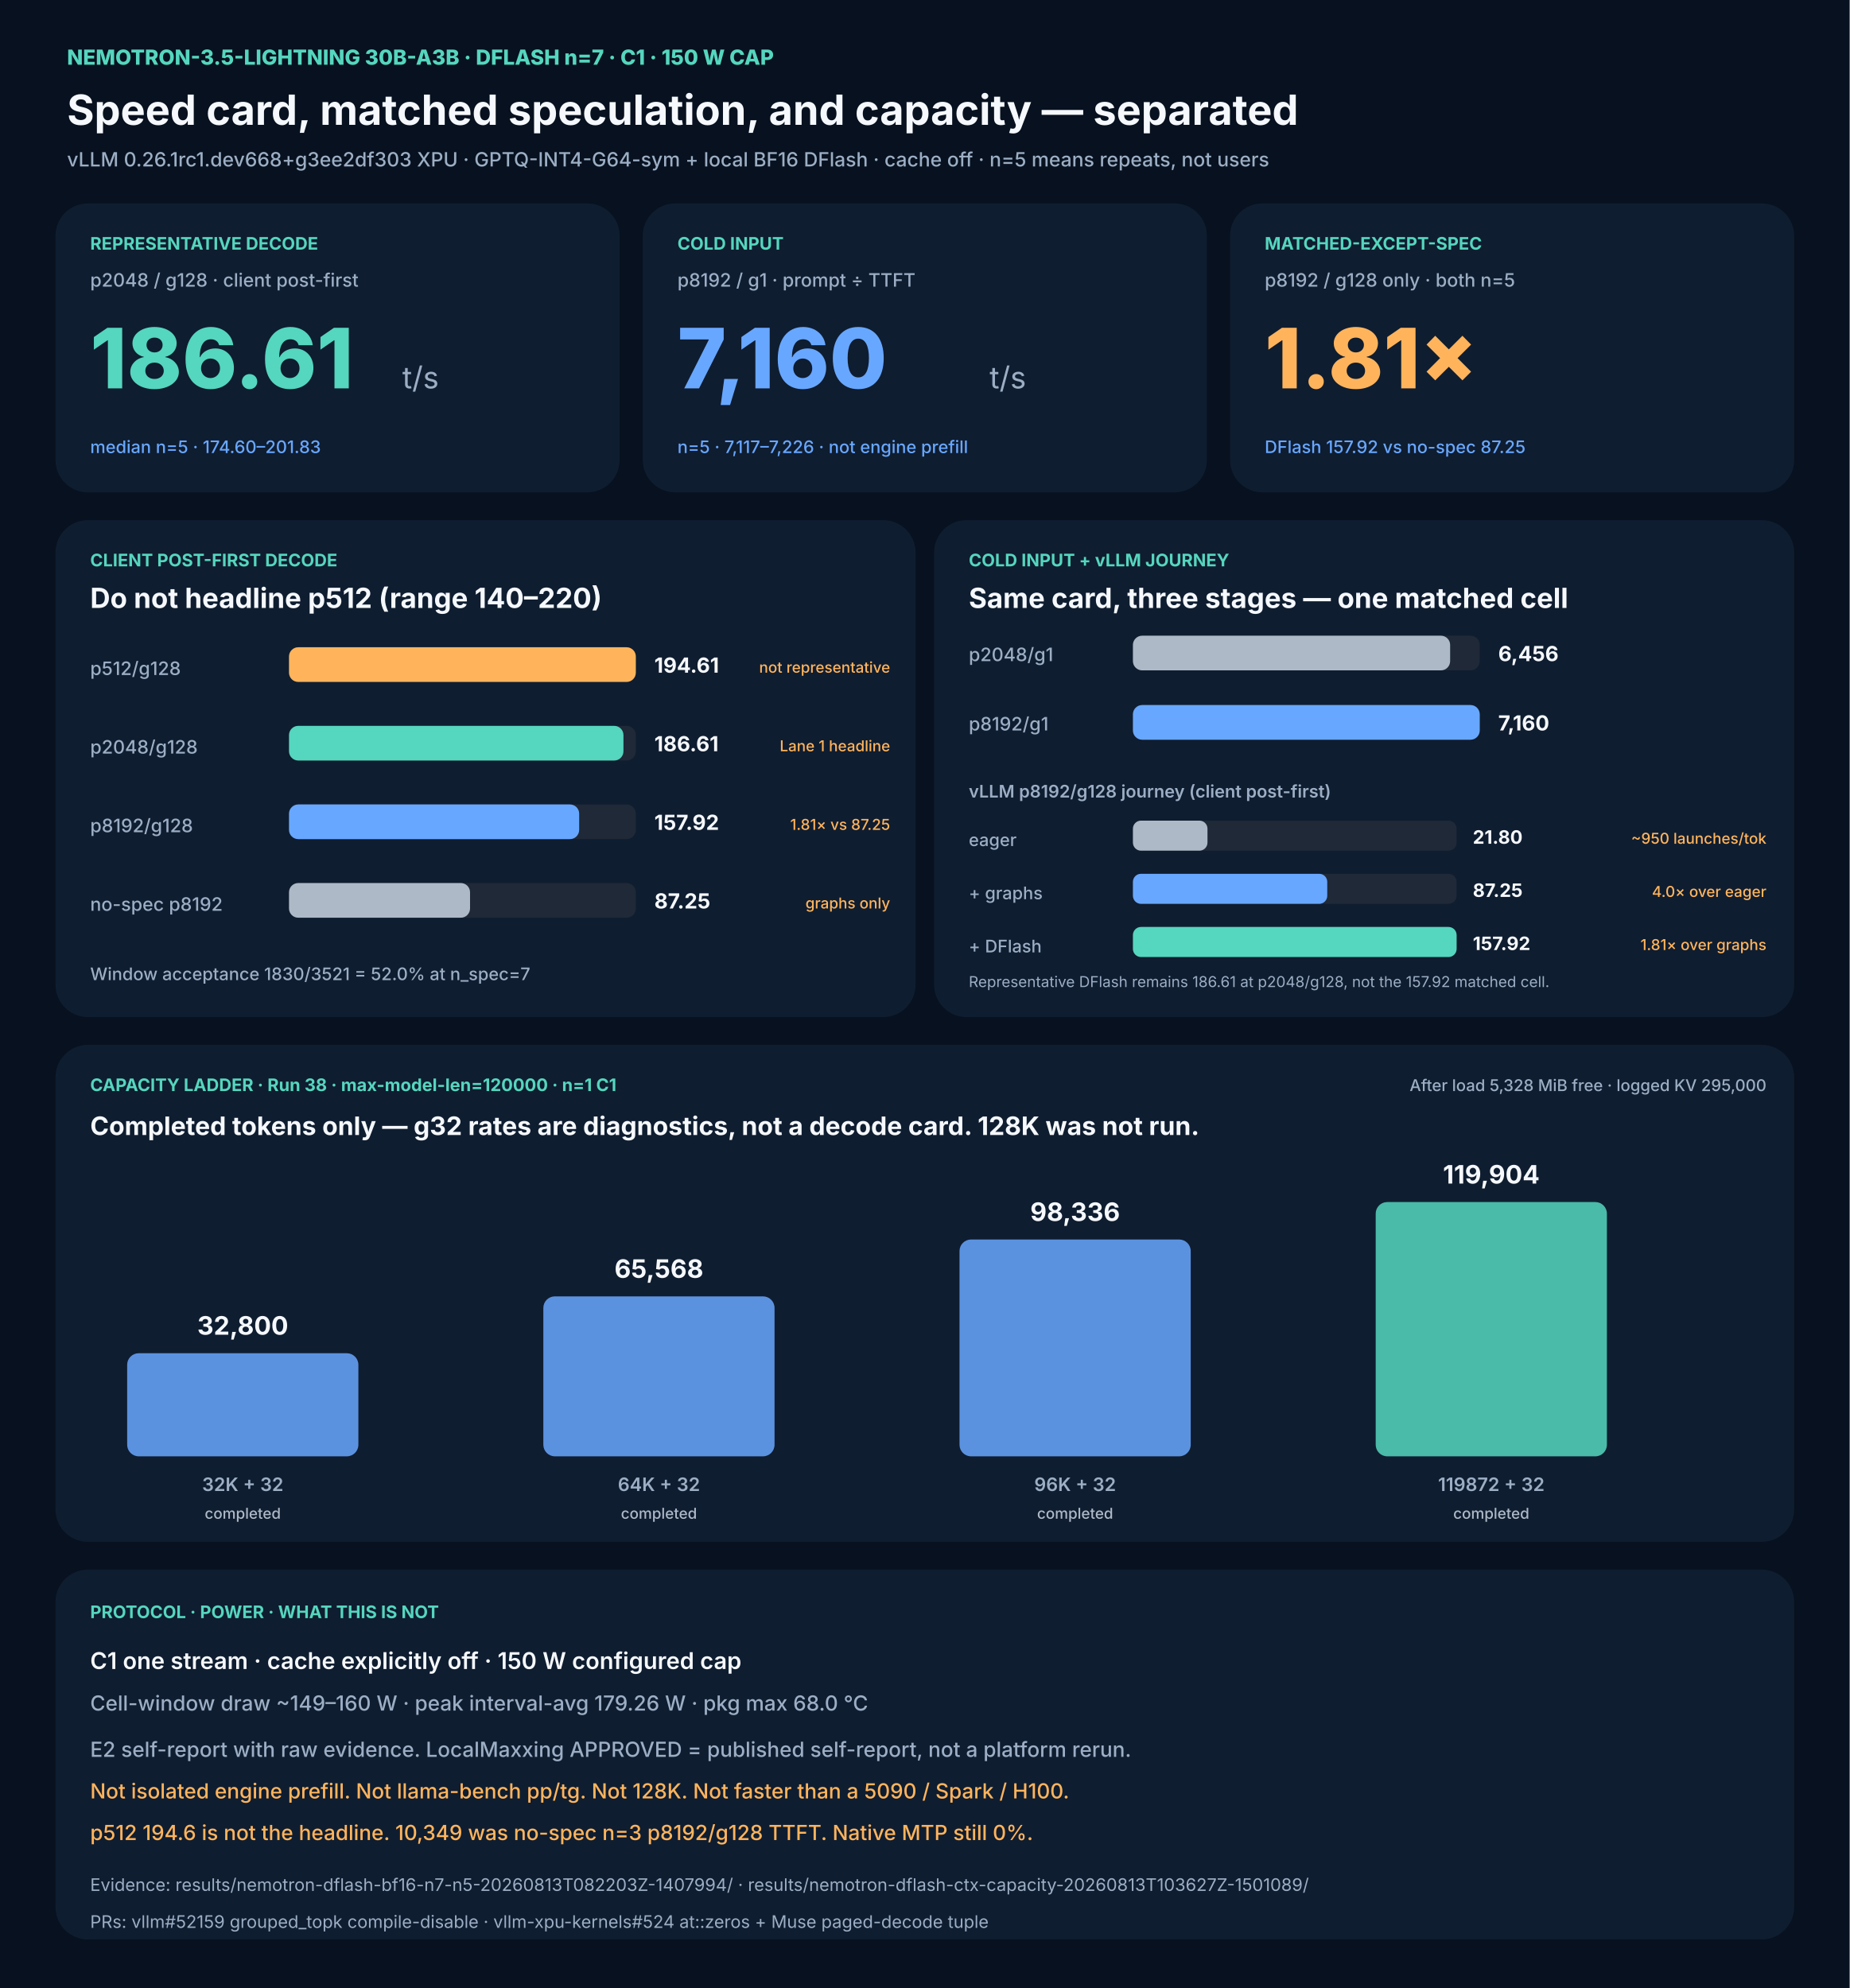
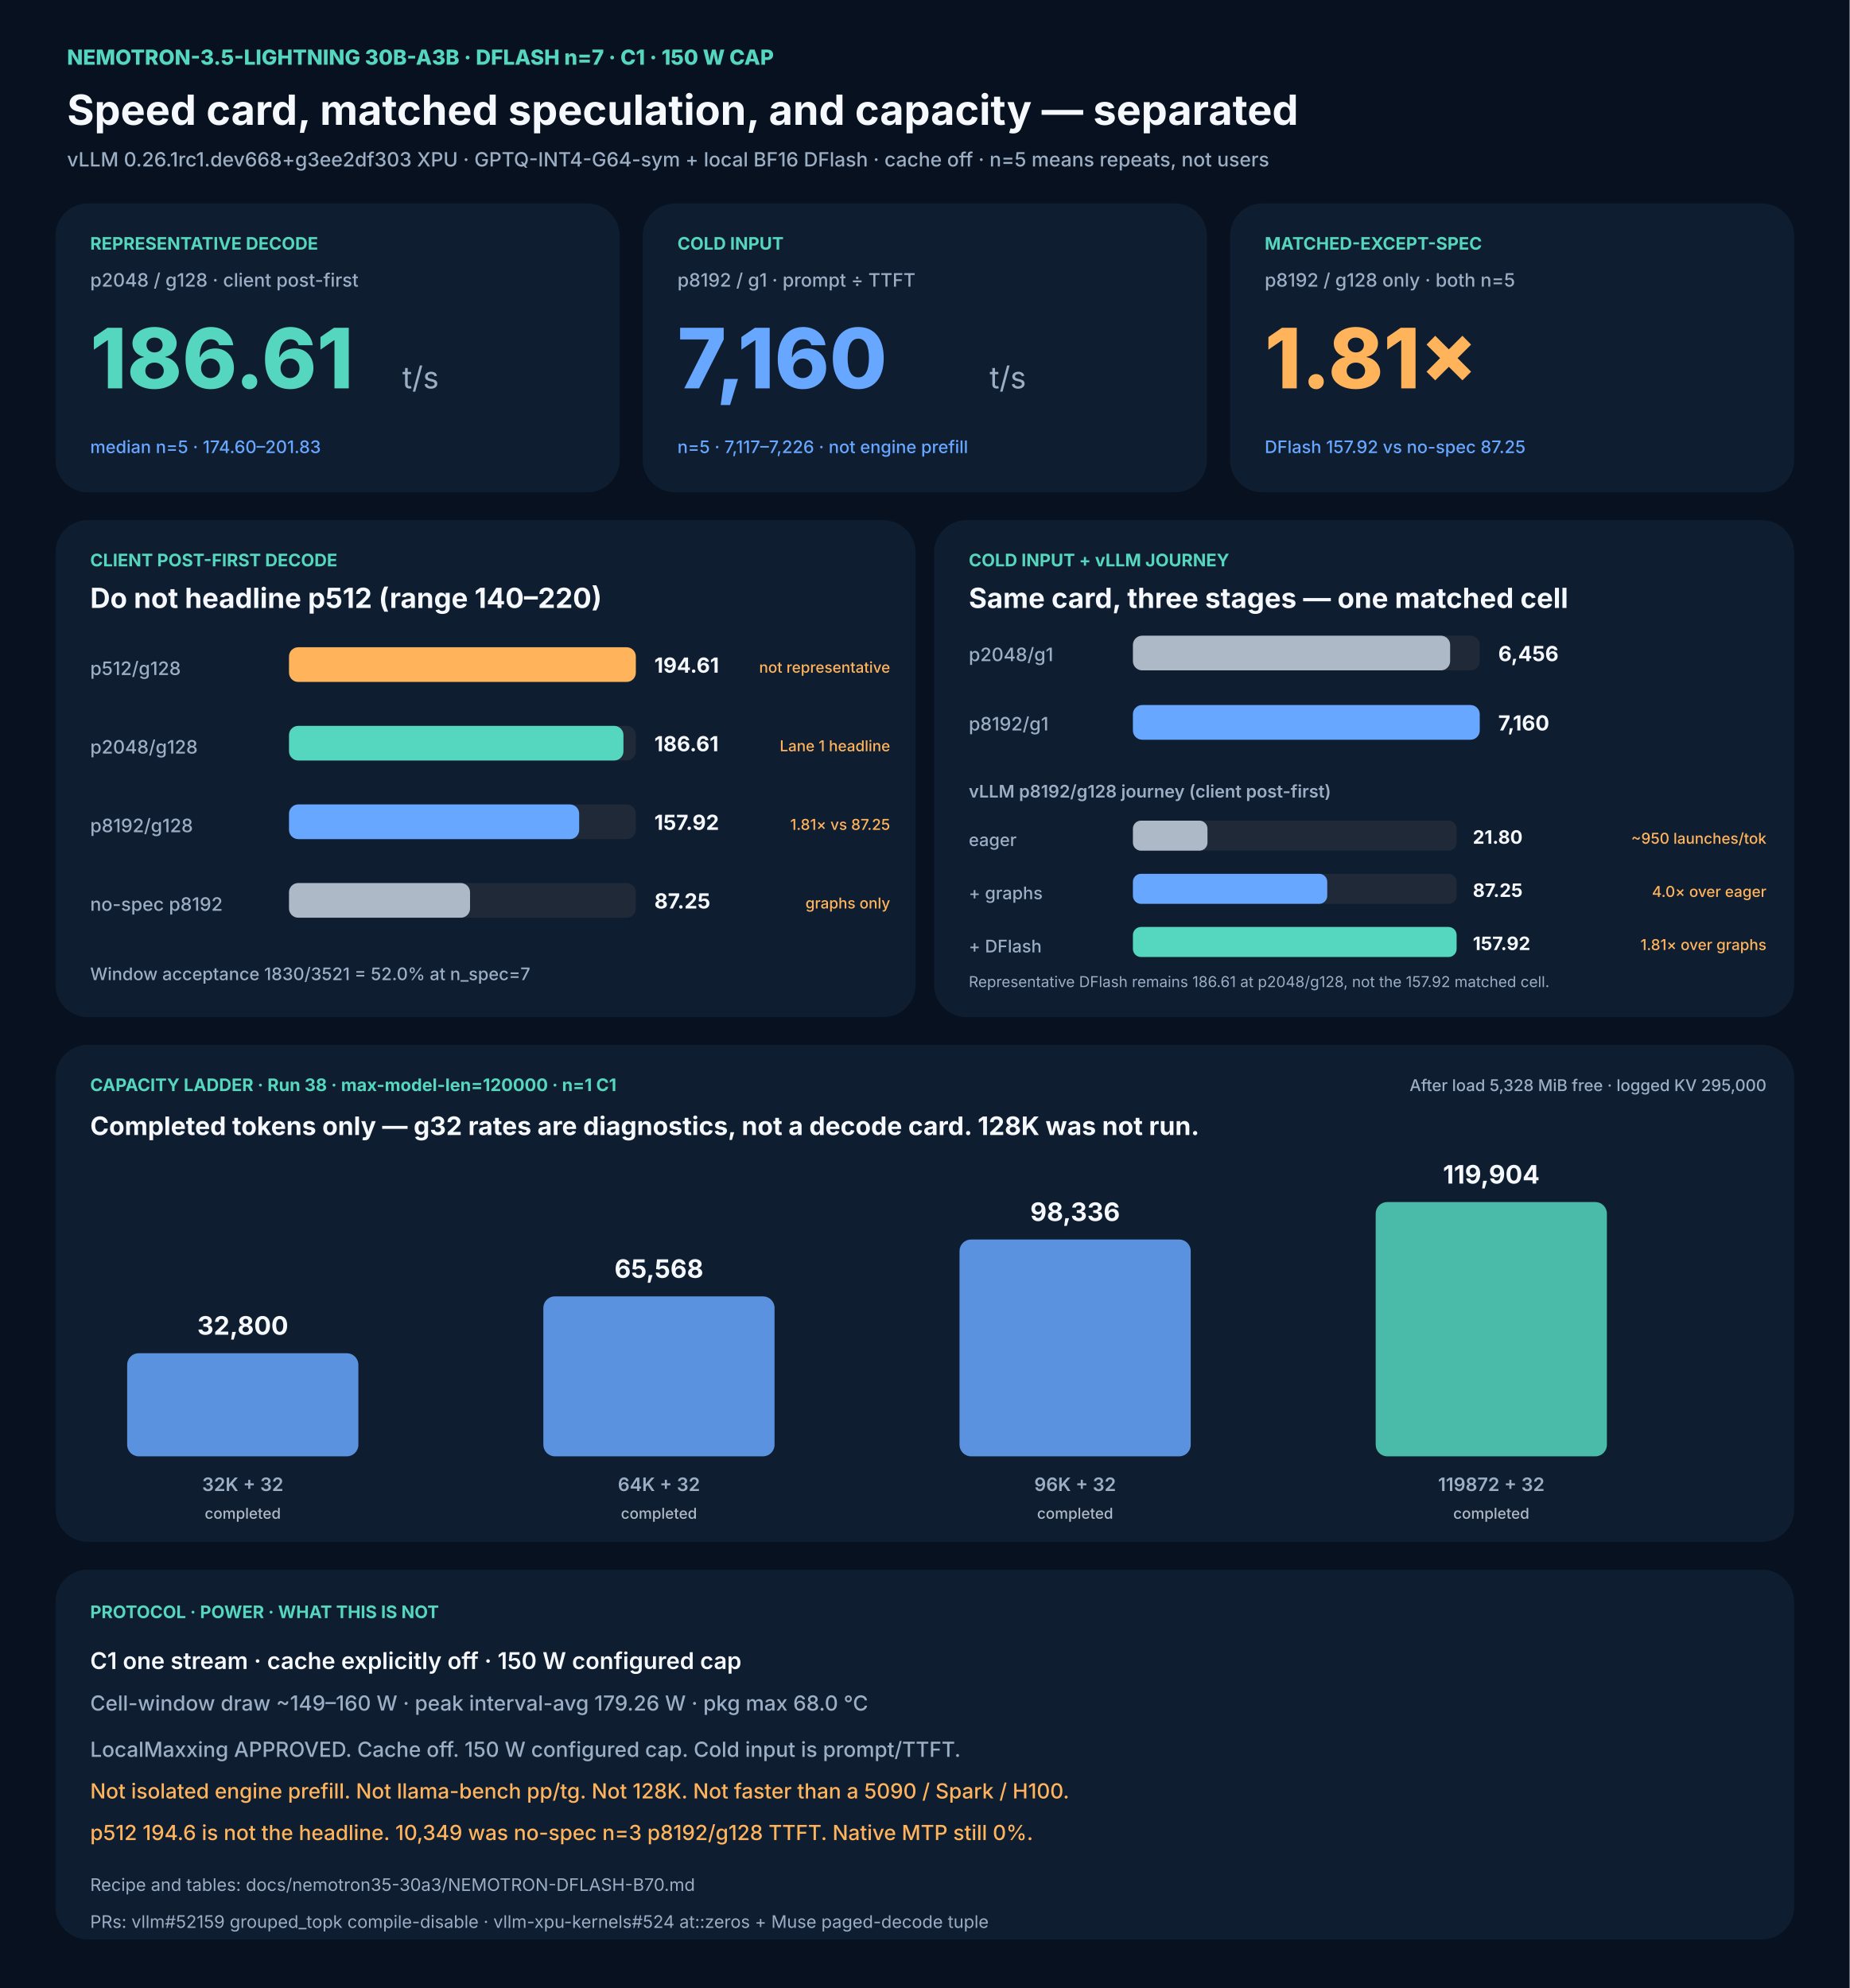
<svg xmlns="http://www.w3.org/2000/svg" width="1600" height="1720" viewBox="0 0 1600 1720" role="img" aria-labelledby="title desc">
  <rect width="1600" height="1720" fill="#07111f" />
  <style>text{font-family:Inter,ui-sans-serif,system-ui,-apple-system,BlinkMacSystemFont,"Segoe UI",sans-serif;font-variant-numeric:tabular-nums}</style>
  <text x="58" y="56" fill="#55d6be" font-size="18" font-weight="800" text-anchor="start">NEMOTRON-3.5-LIGHTNING 30B-A3B · DFLASH n=7 · C1 · 150 W CAP</text>
  <text x="58" y="108" fill="#f5f8fc" font-size="36" font-weight="750" text-anchor="start">Speed card, matched speculation, and capacity — separated</text>
  <text x="58" y="144" fill="#9caec4" font-size="17" font-weight="500" text-anchor="start">vLLM 0.26.1rc1.dev668+g3ee2df303 XPU · GPTQ-INT4-G64-sym + local BF16 DFlash · cache off · n=5 means repeats, not users</text>
  <rect x="48" y="176" width="488" height="250" rx="28" fill="#0f1d30" />
  <text x="78" y="216" fill="#55d6be" font-size="15" font-weight="700" text-anchor="start">REPRESENTATIVE DECODE</text>
  <text x="78" y="248" fill="#9caec4" font-size="16" font-weight="500" text-anchor="start">p2048 / g128 · client post-first</text>
  <text x="78" y="336" fill="#55d6be" font-size="72" font-weight="800" text-anchor="start">186.61</text>
  <text x="348" y="336" fill="#9caec4" font-size="26" font-weight="400" text-anchor="start">t/s</text>
  <text x="78" y="392" fill="#68a7ff" font-size="15" font-weight="500" text-anchor="start">median n=5 · 174.60–201.83</text>
  <rect x="556" y="176" width="488" height="250" rx="28" fill="#0f1d30" />
  <text x="586" y="216" fill="#55d6be" font-size="15" font-weight="700" text-anchor="start">COLD INPUT</text>
  <text x="586" y="248" fill="#9caec4" font-size="16" font-weight="500" text-anchor="start">p8192 / g1 · prompt ÷ TTFT</text>
  <text x="586" y="336" fill="#68a7ff" font-size="72" font-weight="800" text-anchor="start">7,160</text>
  <text x="856" y="336" fill="#9caec4" font-size="26" font-weight="400" text-anchor="start">t/s</text>
  <text x="586" y="392" fill="#68a7ff" font-size="15" font-weight="500" text-anchor="start">n=5 · 7,117–7,226 · not engine prefill</text>
  <rect x="1064" y="176" width="488" height="250" rx="28" fill="#0f1d30" />
  <text x="1094" y="216" fill="#55d6be" font-size="15" font-weight="700" text-anchor="start">MATCHED-EXCEPT-SPEC</text>
  <text x="1094" y="248" fill="#9caec4" font-size="16" font-weight="500" text-anchor="start">p8192 / g128 only · both n=5</text>
  <text x="1094" y="336" fill="#ffb45c" font-size="72" font-weight="800" text-anchor="start">1.81×</text>
  <text x="1094" y="392" fill="#68a7ff" font-size="15" font-weight="500" text-anchor="start">DFlash 157.92 vs no-spec 87.25</text>
  <rect x="48" y="450" width="744" height="430" rx="28" fill="#0f1d30" />
  <text x="78" y="490" fill="#55d6be" font-size="15" font-weight="700" text-anchor="start">CLIENT POST-FIRST DECODE</text>
  <text x="78" y="526" fill="#f5f8fc" font-size="24" font-weight="700" text-anchor="start">Do not headline p512 (range 140–220)</text>
  <text x="78" y="584" fill="#9caec4" font-size="16" font-weight="500" text-anchor="start">p512/g128</text>
  <rect x="250" y="560" width="300" height="30" rx="8" fill="#1f2937" />
  <rect x="250" y="560" width="300.0" height="30" rx="8" fill="#ffb45c" />
  <text x="566" y="582" fill="#f5f8fc" font-size="18" font-weight="700" text-anchor="start">194.61</text>
  <text x="770" y="582" fill="#ffb45c" font-size="13" font-weight="500" text-anchor="end">not representative</text>
  <text x="78" y="652" fill="#9caec4" font-size="16" font-weight="500" text-anchor="start">p2048/g128</text>
  <rect x="250" y="628" width="300" height="30" rx="8" fill="#1f2937" />
  <rect x="250" y="628" width="289.3" height="30" rx="8" fill="#55d6be" />
  <text x="566" y="650" fill="#f5f8fc" font-size="18" font-weight="700" text-anchor="start">186.61</text>
  <text x="770" y="650" fill="#ffb45c" font-size="13" font-weight="500" text-anchor="end">Lane 1 headline</text>
  <text x="78" y="720" fill="#9caec4" font-size="16" font-weight="500" text-anchor="start">p8192/g128</text>
  <rect x="250" y="696" width="300" height="30" rx="8" fill="#1f2937" />
  <rect x="250" y="696" width="251.0" height="30" rx="8" fill="#68a7ff" />
  <text x="566" y="718" fill="#f5f8fc" font-size="18" font-weight="700" text-anchor="start">157.92</text>
  <text x="770" y="718" fill="#ffb45c" font-size="13" font-weight="500" text-anchor="end">1.81× vs 87.25</text>
  <text x="78" y="788" fill="#9caec4" font-size="16" font-weight="500" text-anchor="start">no-spec p8192</text>
  <rect x="250" y="764" width="300" height="30" rx="8" fill="#1f2937" />
  <rect x="250" y="764" width="156.6" height="30" rx="8" fill="#aeb9c7" />
  <text x="566" y="786" fill="#f5f8fc" font-size="18" font-weight="700" text-anchor="start">87.25</text>
  <text x="770" y="786" fill="#ffb45c" font-size="13" font-weight="500" text-anchor="end">graphs only</text>
  <text x="78" y="848" fill="#9caec4" font-size="15" font-weight="500" text-anchor="start">Window acceptance 1830/3521 = 52.0% at n_spec=7</text>
  <rect x="808" y="450" width="744" height="430" rx="28" fill="#0f1d30" />
  <text x="838" y="490" fill="#55d6be" font-size="15" font-weight="700" text-anchor="start">COLD INPUT + vLLM JOURNEY</text>
  <text x="838" y="526" fill="#f5f8fc" font-size="24" font-weight="700" text-anchor="start">Same card, three stages — one matched cell</text>
  <text x="838" y="572" fill="#9caec4" font-size="16" font-weight="500" text-anchor="start">p2048/g1</text>
  <rect x="980" y="550" width="300" height="30" rx="8" fill="#1f2937" />
  <rect x="980" y="550" width="274.4" height="30" rx="8" fill="#aeb9c7" />
  <text x="1296" y="572" fill="#f5f8fc" font-size="18" font-weight="700" text-anchor="start">6,456</text>
  <text x="838" y="632" fill="#9caec4" font-size="16" font-weight="500" text-anchor="start">p8192/g1</text>
  <rect x="980" y="610" width="300" height="30" rx="8" fill="#1f2937" />
  <rect x="980" y="610" width="300.0" height="30" rx="8" fill="#68a7ff" />
  <text x="1296" y="632" fill="#f5f8fc" font-size="18" font-weight="700" text-anchor="start">7,160</text>
  <text x="838" y="690" fill="#9caec4" font-size="15" font-weight="600" text-anchor="start">vLLM p8192/g128 journey (client post-first)</text>
  <text x="838" y="732" fill="#9caec4" font-size="15" font-weight="500" text-anchor="start">eager</text>
  <rect x="980" y="710" width="280" height="26" rx="7" fill="#1f2937" />
  <rect x="980" y="710" width="64.5" height="26" rx="7" fill="#aeb9c7" />
  <text x="1274" y="730" fill="#f5f8fc" font-size="16" font-weight="700" text-anchor="start">21.80</text>
  <text x="1528" y="730" fill="#ffb45c" font-size="13" font-weight="500" text-anchor="end">~950 launches/tok</text>
  <text x="838" y="778" fill="#9caec4" font-size="15" font-weight="500" text-anchor="start">+ graphs</text>
  <rect x="980" y="756" width="280" height="26" rx="7" fill="#1f2937" />
  <rect x="980" y="756" width="168.1" height="26" rx="7" fill="#68a7ff" />
  <text x="1274" y="776" fill="#f5f8fc" font-size="16" font-weight="700" text-anchor="start">87.25</text>
  <text x="1528" y="776" fill="#ffb45c" font-size="13" font-weight="500" text-anchor="end">4.0× over eager</text>
  <text x="838" y="824" fill="#9caec4" font-size="15" font-weight="500" text-anchor="start">+ DFlash</text>
  <rect x="980" y="802" width="280" height="26" rx="7" fill="#1f2937" />
  <rect x="980" y="802" width="280.0" height="26" rx="7" fill="#55d6be" />
  <text x="1274" y="822" fill="#f5f8fc" font-size="16" font-weight="700" text-anchor="start">157.92</text>
  <text x="1528" y="822" fill="#ffb45c" font-size="13" font-weight="500" text-anchor="end">1.81× over graphs</text>
  <text x="838" y="854" fill="#9caec4" font-size="13" font-weight="400" text-anchor="start">Representative DFlash remains 186.61 at p2048/g128, not the 157.92 matched cell.</text>
  <rect x="48" y="904" width="1504" height="430" rx="28" fill="#0f1d30" />
  <text x="78" y="944" fill="#55d6be" font-size="15" font-weight="700" text-anchor="start">CAPACITY LADDER · Run 38 · max-model-len=120000 · n=1 C1</text>
  <text x="78" y="982" fill="#f5f8fc" font-size="22" font-weight="700" text-anchor="start">Completed tokens only — g32 rates are diagnostics, not a decode card. 128K was not run.</text>
  <text x="1528" y="944" fill="#9caec4" font-size="14" font-weight="500" text-anchor="end">After load 5,328 MiB free · logged KV 295,000</text>
  <rect x="110" y="1170.8" width="200" height="89.2" rx="10" fill="#68a7ff" opacity="0.85" />
  <text x="210" y="1154.761" fill="#f5f8fc" font-size="22" font-weight="700" text-anchor="middle">32,800</text>
  <text x="210" y="1290" fill="#9caec4" font-size="16" font-weight="600" text-anchor="middle">32K + 32</text>
  <text x="210" y="1314" fill="#aeb9c7" font-size="13" font-weight="500" text-anchor="middle">completed</text>
  <rect x="470" y="1121.6" width="200" height="138.4" rx="10" fill="#68a7ff" opacity="0.85" />
  <text x="570" y="1105.569" fill="#f5f8fc" font-size="22" font-weight="700" text-anchor="middle">65,568</text>
  <text x="570" y="1290" fill="#9caec4" font-size="16" font-weight="600" text-anchor="middle">64K + 32</text>
  <text x="570" y="1314" fill="#aeb9c7" font-size="13" font-weight="500" text-anchor="middle">completed</text>
  <rect x="830" y="1072.4" width="200" height="187.6" rx="10" fill="#68a7ff" opacity="0.85" />
  <text x="930" y="1056.378" fill="#f5f8fc" font-size="22" font-weight="700" text-anchor="middle">98,336</text>
  <text x="930" y="1290" fill="#9caec4" font-size="16" font-weight="600" text-anchor="middle">96K + 32</text>
  <text x="930" y="1314" fill="#aeb9c7" font-size="13" font-weight="500" text-anchor="middle">completed</text>
  <rect x="1190" y="1040.0" width="200" height="220.0" rx="10" fill="#55d6be" opacity="0.85" />
  <text x="1290" y="1024.0" fill="#f5f8fc" font-size="22" font-weight="700" text-anchor="middle">119,904</text>
  <text x="1290" y="1290" fill="#9caec4" font-size="16" font-weight="600" text-anchor="middle">119872 + 32</text>
  <text x="1290" y="1314" fill="#aeb9c7" font-size="13" font-weight="500" text-anchor="middle">completed</text>
  <rect x="48" y="1358" width="1504" height="320" rx="28" fill="#0f1d30" />
  <text x="78" y="1400" fill="#55d6be" font-size="15" font-weight="700" text-anchor="start">PROTOCOL · POWER · WHAT THIS IS NOT</text>
  <text x="78" y="1444" fill="#f5f8fc" font-size="20" font-weight="600" text-anchor="start">C1 one stream · cache explicitly off · 150 W configured cap</text>
  <text x="78" y="1480" fill="#9caec4" font-size="18" font-weight="500" text-anchor="start">Cell-window draw ~149–160 W · peak interval-avg 179.26 W · pkg max 68.0 °C</text>
-   <text x="78" y="1520" fill="#9caec4" font-size="18" font-weight="500" text-anchor="start">E2 self-report with raw evidence. LocalMaxxing APPROVED = published self-report, not a platform rerun.</text>
+   <text x="78" y="1520" fill="#9caec4" font-size="18" font-weight="500" text-anchor="start">LocalMaxxing APPROVED. Cache off. 150 W configured cap. Cold input is prompt/TTFT.</text>
  <text x="78" y="1556" fill="#ffb45c" font-size="18" font-weight="500" text-anchor="start">Not isolated engine prefill. Not llama-bench pp/tg. Not 128K. Not faster than a 5090 / Spark / H100.</text>
  <text x="78" y="1592" fill="#ffb45c" font-size="18" font-weight="500" text-anchor="start">p512 194.6 is not the headline. 10,349 was no-spec n=3 p8192/g128 TTFT. Native MTP still 0%.</text>
-   <text x="78" y="1636" fill="#9caec4" font-size="15" font-weight="400" text-anchor="start">Evidence: results/nemotron-dflash-bf16-n7-n5-20260813T082203Z-1407994/  ·  results/nemotron-dflash-ctx-capacity-20260813T103627Z-1501089/</text>
+   <text x="78" y="1636" fill="#9caec4" font-size="15" font-weight="400" text-anchor="start">Recipe and tables: docs/nemotron35-30a3/NEMOTRON-DFLASH-B70.md</text>
  <text x="78" y="1668" fill="#9caec4" font-size="15" font-weight="400" text-anchor="start">PRs: vllm#52159 grouped_topk compile-disable  ·  vllm-xpu-kernels#524 at::zeros + Muse paged-decode tuple</text>
</svg>
